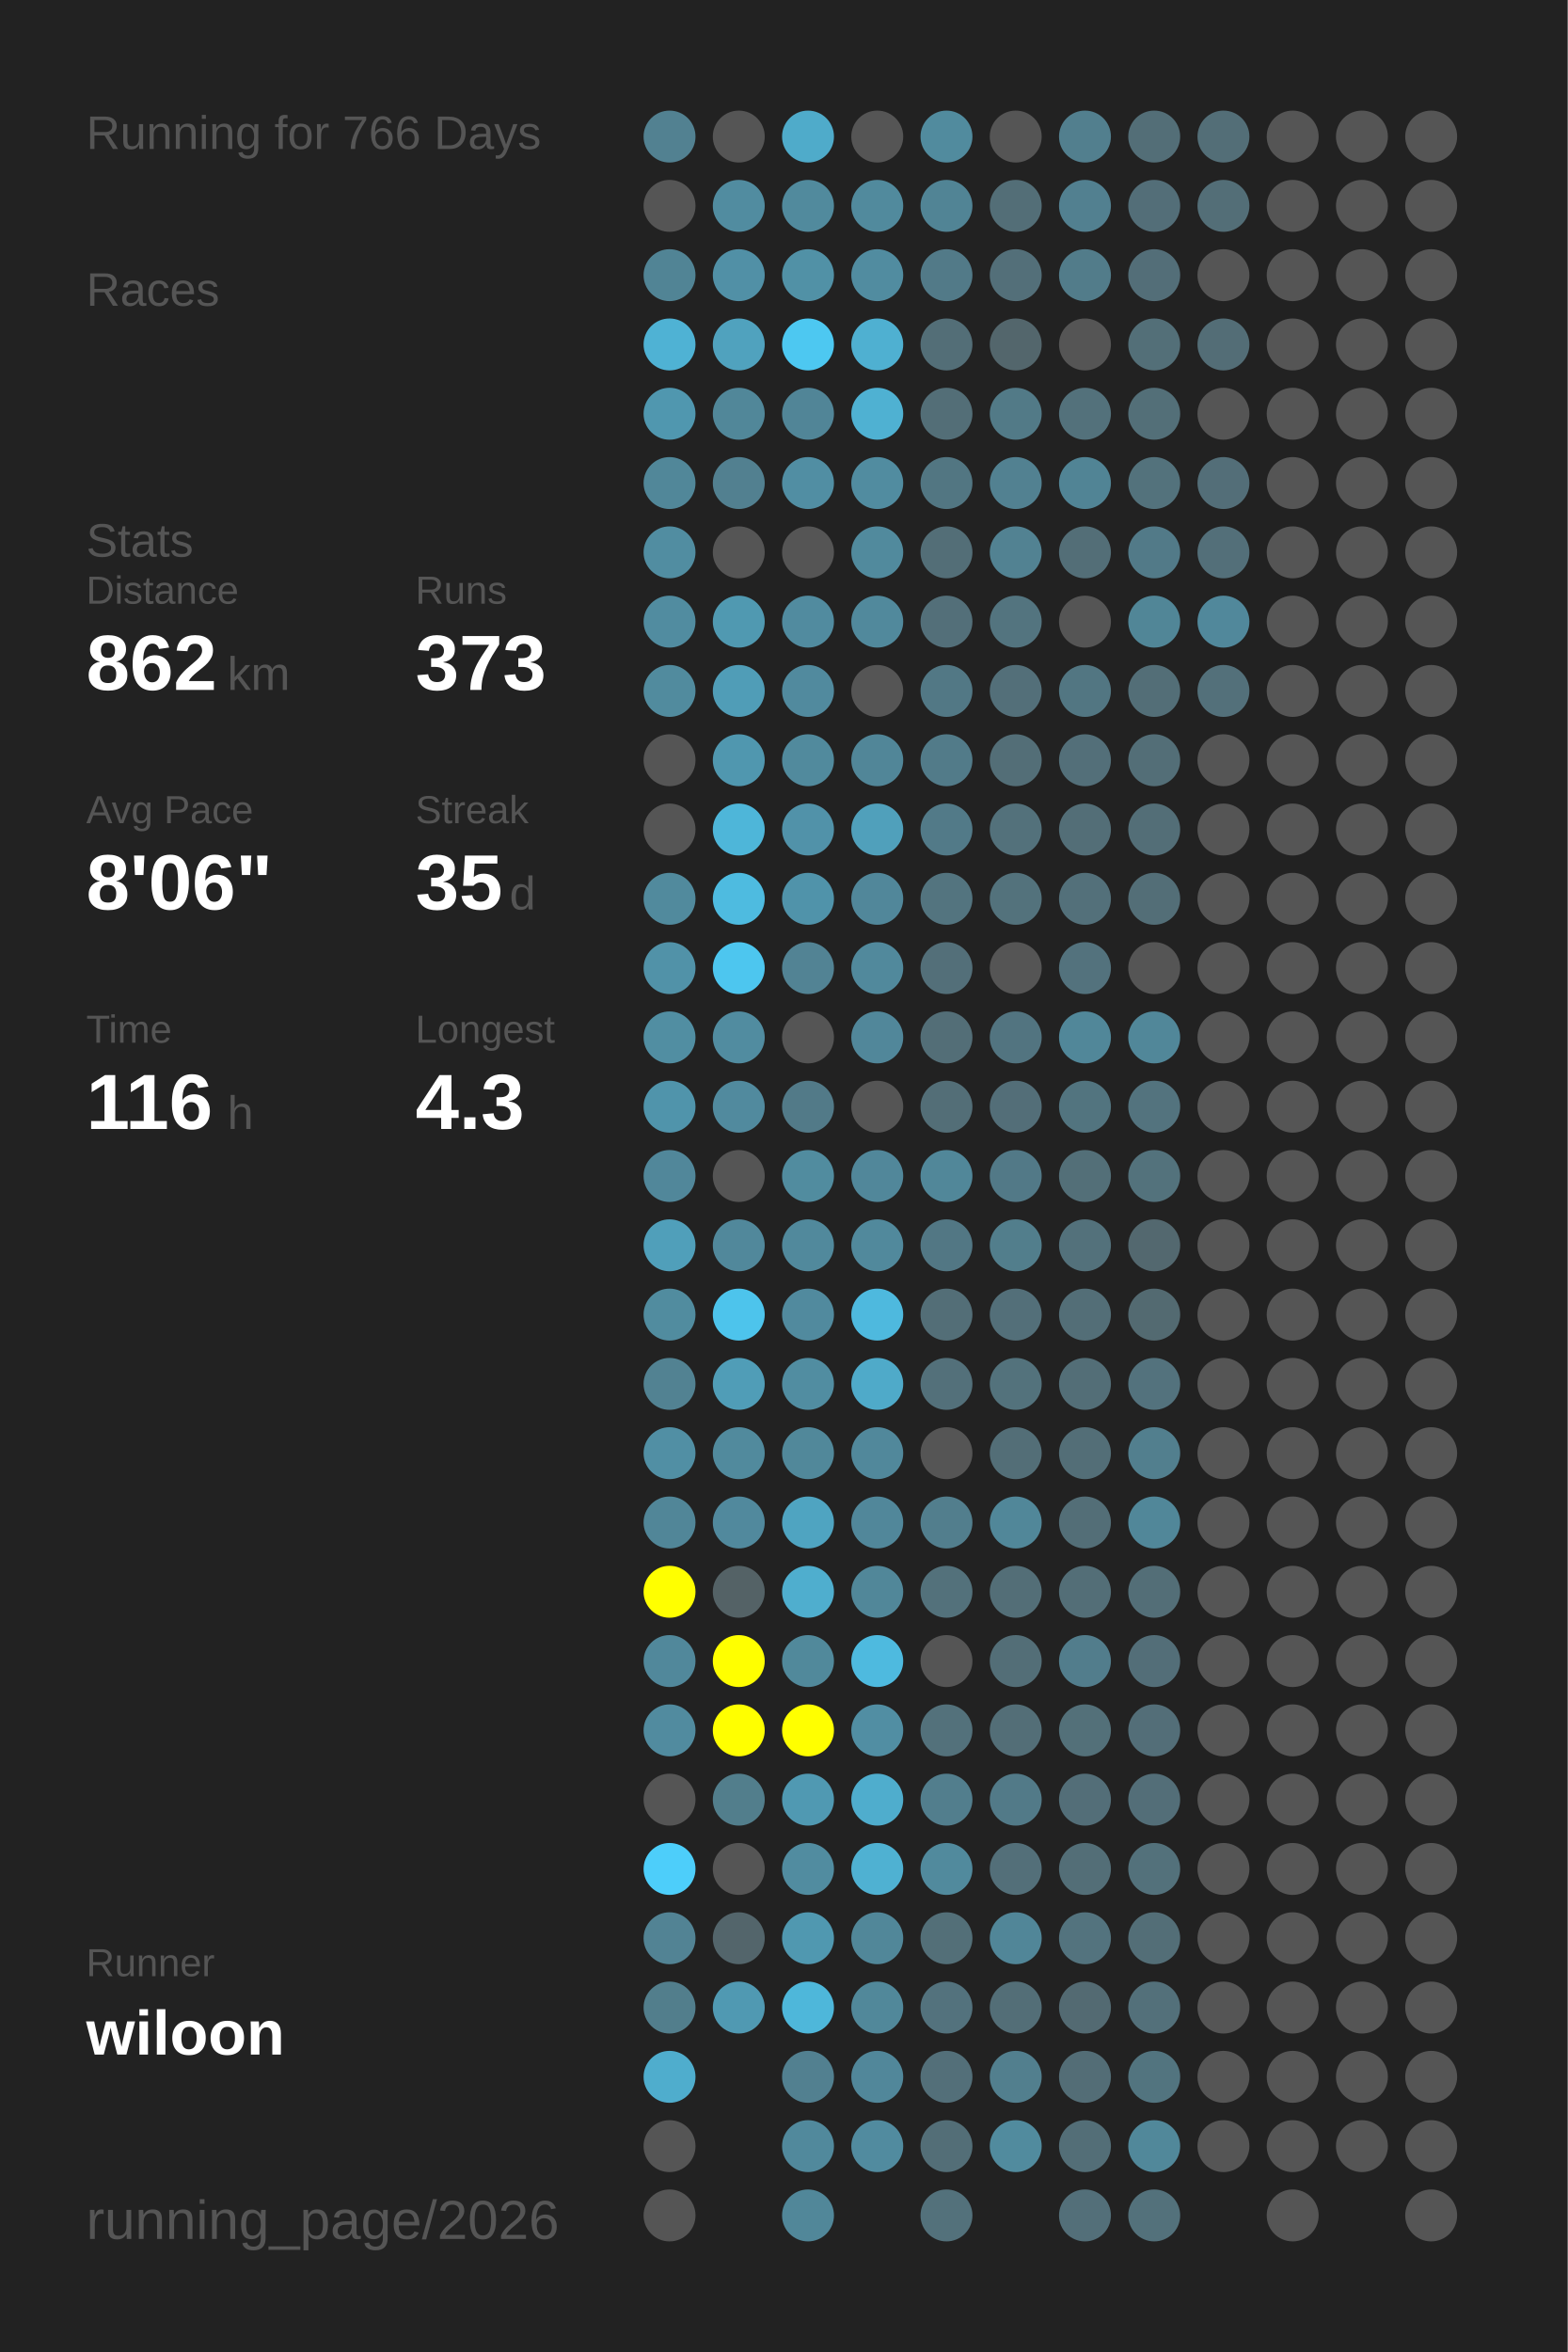
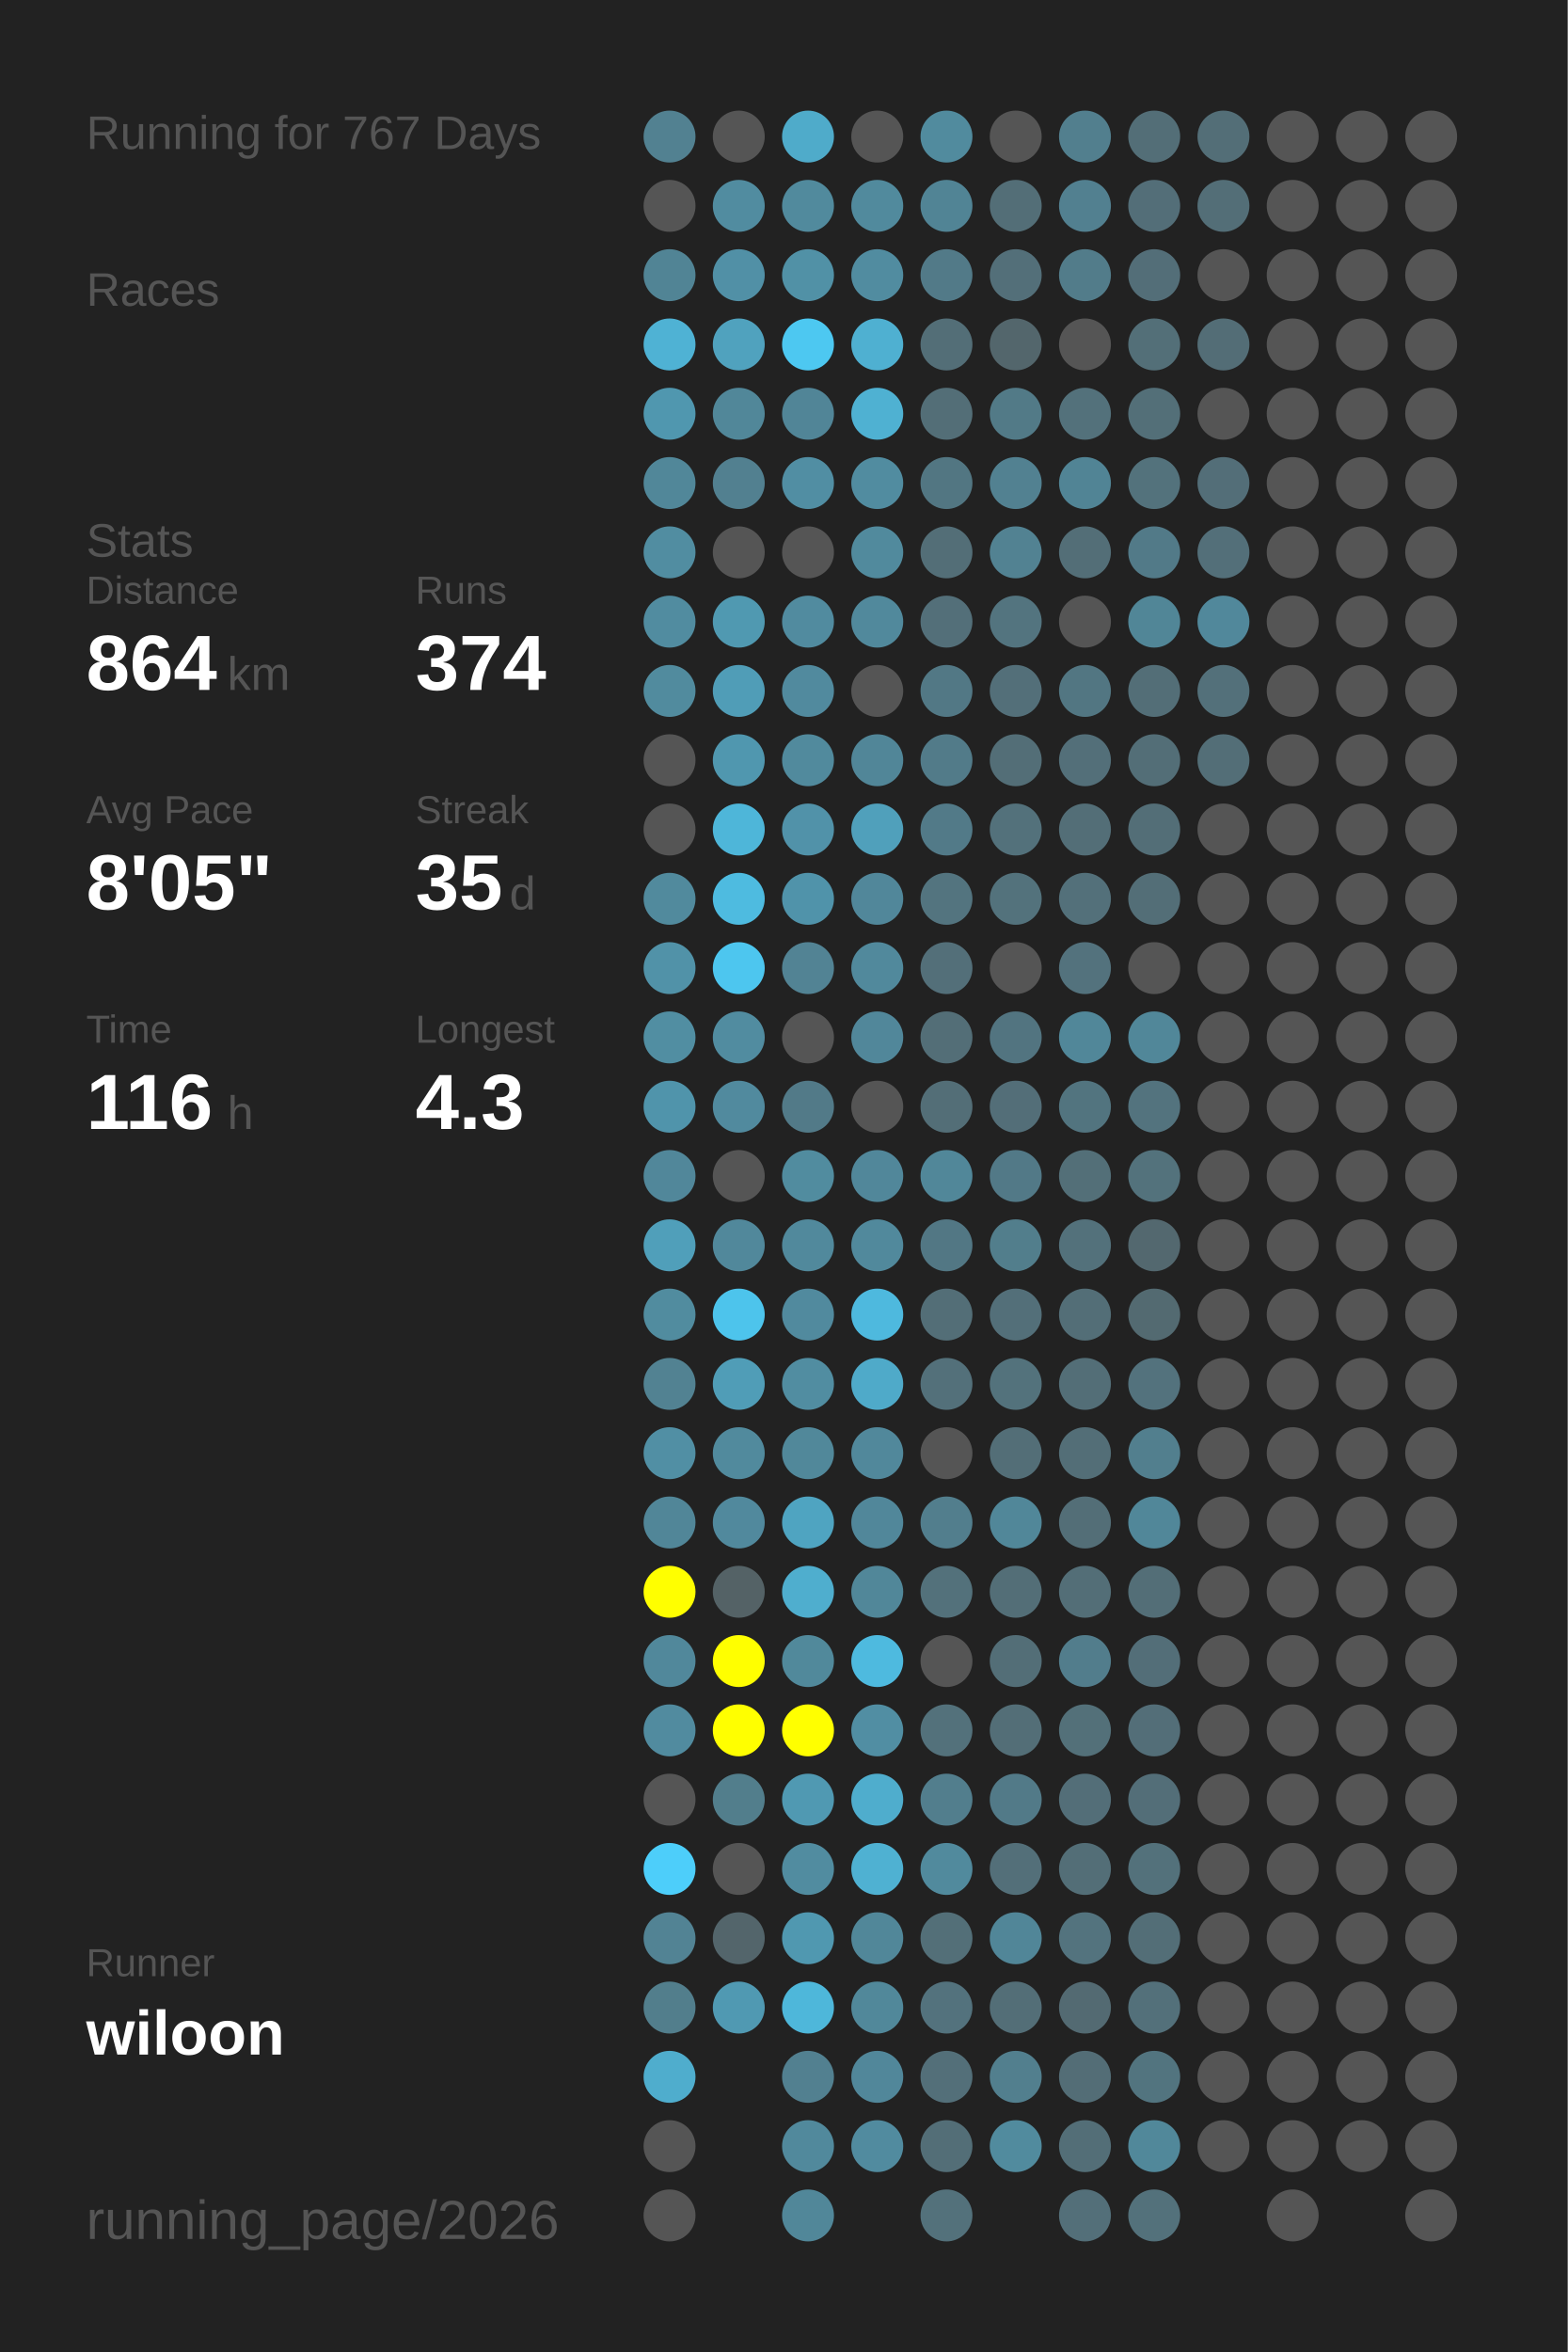
<svg xmlns="http://www.w3.org/2000/svg" baseProfile="full" height="300mm" version="1.1" viewBox="0,0,200,300" width="200mm">
  <defs />
  <rect fill="#222222" height="300" width="200" x="0" y="0" />
-   <text fill="#555555" style="font-size:6px; font-family:Arial;" x="11" y="19">Running for 766 Days</text>
+   <text fill="#555555" style="font-size:6px; font-family:Arial;" x="11" y="19">Running for 767 Days</text>
  <text fill="#555555" style="font-size:6px; font-family:Arial;" x="11" y="39">Races</text>
  <text fill="#555555" style="font-size:6px; font-family:Arial;" x="11" y="71">Stats</text>
  <text fill="#555555" style="font-size:5px; font-family:Arial;" x="11" y="77">Distance</text>
-   <text fill="#FFFFFF" style="font-size:10px; font-family:Arial; font-weight:bold;" x="11" y="88">862</text>
+   <text fill="#FFFFFF" style="font-size:10px; font-family:Arial; font-weight:bold;" x="11" y="88">864</text>
  <text fill="#555555" style="font-size:6px; font-family:Arial;" x="29" y="88">km</text>
  <text fill="#555555" style="font-size:5px; font-family:Arial;" x="53" y="77">Runs</text>
-   <text fill="#FFFFFF" style="font-size:10px; font-family:Arial; font-weight:bold;" x="53" y="88">373</text>
+   <text fill="#FFFFFF" style="font-size:10px; font-family:Arial; font-weight:bold;" x="53" y="88">374</text>
  <text fill="#555555" style="font-size:5px; font-family:Arial;" x="11" y="105">Avg Pace</text>
-   <text fill="#FFFFFF" style="font-size:10px; font-family:Arial; font-weight:bold;" x="11" y="116">8'06"</text>
+   <text fill="#FFFFFF" style="font-size:10px; font-family:Arial; font-weight:bold;" x="11" y="116">8'05"</text>
  <text fill="#555555" style="font-size:5px; font-family:Arial;" x="53" y="105">Streak</text>
  <text fill="#FFFFFF" style="font-size:10px; font-family:Arial; font-weight:bold;" x="53" y="116">35</text>
  <text fill="#555555" style="font-size:6px; font-family:Arial;" x="65" y="116">d</text>
  <text fill="#555555" style="font-size:5px; font-family:Arial;" x="11" y="133">Time</text>
  <text fill="#FFFFFF" style="font-size:10px; font-family:Arial; font-weight:bold;" x="11" y="144">116</text>
  <text fill="#555555" style="font-size:6px; font-family:Arial;" x="29" y="144">h</text>
  <text fill="#555555" style="font-size:5px; font-family:Arial;" x="53" y="133">Longest</text>
  <text fill="#FFFFFF" style="font-size:10px; font-family:Arial; font-weight:bold;" x="53" y="144">4.3</text>
  <text fill="#555555" style="font-size:5px; font-family:Arial;" x="11" y="252.065">Runner</text>
  <text fill="#FFFFFF" style="font-size:8px; font-family:Arial; font-weight:bold;" x="11" y="262.065">wiloon</text>
  <text fill="#555555" style="font-size:7px; font-family:Arial;" x="11" y="285.581">running_page/2026</text>
  <circle cx="85.417" cy="17.419" fill="#528191" r="3.312" />
  <circle cx="85.417" cy="26.258" fill="#555555" r="3.312" />
  <circle cx="85.417" cy="35.097" fill="#518495" r="3.312" />
  <circle cx="85.417" cy="43.935" fill="#4fb2d4" r="3.312" />
  <circle cx="85.417" cy="52.774" fill="#5097af" r="3.312" />
  <circle cx="85.417" cy="61.613" fill="#518799" r="3.312" />
  <circle cx="85.417" cy="70.452" fill="#518da1" r="3.312" />
  <circle cx="85.417" cy="79.29" fill="#518ca0" r="3.312" />
  <circle cx="85.417" cy="88.129" fill="#518b9e" r="3.312" />
  <circle cx="85.417" cy="96.968" fill="#555555" r="3.312" />
  <circle cx="85.417" cy="105.806" fill="#555555" r="3.312" />
  <circle cx="85.417" cy="114.645" fill="#518a9d" r="3.312" />
  <circle cx="85.417" cy="123.484" fill="#5192a8" r="3.312" />
  <circle cx="85.417" cy="132.323" fill="#518ea2" r="3.312" />
  <circle cx="85.417" cy="141.161" fill="#5094ab" r="3.312" />
  <circle cx="85.417" cy="150" fill="#51879a" r="3.312" />
  <circle cx="85.417" cy="158.839" fill="#509fba" r="3.312" />
  <circle cx="85.417" cy="167.677" fill="#518c9f" r="3.312" />
  <circle cx="85.417" cy="176.516" fill="#528292" r="3.312" />
  <circle cx="85.417" cy="185.355" fill="#518fa4" r="3.312" />
  <circle cx="85.417" cy="194.194" fill="#518698" r="3.312" />
  <circle cx="85.417" cy="203.032" fill="#FFFF00" r="3.312" />
  <circle cx="85.417" cy="211.871" fill="#51889b" r="3.312" />
  <circle cx="85.417" cy="220.71" fill="#518b9f" r="3.312" />
  <circle cx="85.417" cy="229.548" fill="#555555" r="3.312" />
  <circle cx="85.417" cy="238.387" fill="#4dcefa" r="3.312" />
  <circle cx="85.417" cy="247.226" fill="#528394" r="3.312" />
  <circle cx="85.417" cy="256.065" fill="#527e8c" r="3.312" />
  <circle cx="85.417" cy="264.903" fill="#4fadcd" r="3.312" />
  <circle cx="85.417" cy="273.742" fill="#555555" r="3.312" />
  <circle cx="85.417" cy="282.581" fill="#555555" r="3.312" />
  <circle cx="94.25" cy="17.419" fill="#555555" r="3.312" />
  <circle cx="94.25" cy="26.258" fill="#518ca0" r="3.312" />
  <circle cx="94.25" cy="35.097" fill="#5190a6" r="3.312" />
  <circle cx="94.25" cy="43.935" fill="#50a2be" r="3.312" />
  <circle cx="94.25" cy="52.774" fill="#518799" r="3.312" />
  <circle cx="94.25" cy="61.613" fill="#528090" r="3.312" />
  <circle cx="94.25" cy="70.452" fill="#555555" r="3.312" />
  <circle cx="94.25" cy="79.29" fill="#5099b1" r="3.312" />
  <circle cx="94.25" cy="88.129" fill="#509db7" r="3.312" />
  <circle cx="94.25" cy="96.968" fill="#5097af" r="3.312" />
  <circle cx="94.25" cy="105.806" fill="#4eb6d9" r="3.312" />
  <circle cx="94.25" cy="114.645" fill="#4ebbe0" r="3.312" />
  <circle cx="94.25" cy="123.484" fill="#4dc6ef" r="3.312" />
  <circle cx="94.25" cy="132.323" fill="#518ca0" r="3.312" />
  <circle cx="94.25" cy="141.161" fill="#518a9e" r="3.312" />
  <circle cx="94.25" cy="150" fill="#555555" r="3.312" />
  <circle cx="94.25" cy="158.839" fill="#51889b" r="3.312" />
  <circle cx="94.25" cy="167.677" fill="#4dc4ec" r="3.312" />
  <circle cx="94.25" cy="176.516" fill="#509db7" r="3.312" />
  <circle cx="94.25" cy="185.355" fill="#518a9d" r="3.312" />
  <circle cx="94.25" cy="194.194" fill="#51899d" r="3.312" />
  <circle cx="94.25" cy="203.032" fill="#546266" r="3.312" />
  <circle cx="94.25" cy="211.871" fill="#FFFF00" r="3.312" />
  <circle cx="94.25" cy="220.71" fill="#FFFF00" r="3.312" />
  <circle cx="94.25" cy="229.548" fill="#527e8c" r="3.312" />
  <circle cx="94.25" cy="238.387" fill="#555555" r="3.312" />
  <circle cx="94.25" cy="247.226" fill="#53656b" r="3.312" />
  <circle cx="94.25" cy="256.065" fill="#5099b2" r="3.312" />
  <circle cx="103.083" cy="17.419" fill="#4fabca" r="3.312" />
  <circle cx="103.083" cy="26.258" fill="#518a9d" r="3.312" />
  <circle cx="103.083" cy="35.097" fill="#5191a6" r="3.312" />
  <circle cx="103.083" cy="43.935" fill="#4dc8f1" r="3.312" />
  <circle cx="103.083" cy="52.774" fill="#518597" r="3.312" />
  <circle cx="103.083" cy="61.613" fill="#518ea3" r="3.312" />
  <circle cx="103.083" cy="70.452" fill="#555555" r="3.312" />
  <circle cx="103.083" cy="79.29" fill="#518b9f" r="3.312" />
  <circle cx="103.083" cy="88.129" fill="#518a9e" r="3.312" />
  <circle cx="103.083" cy="96.968" fill="#518a9d" r="3.312" />
  <circle cx="103.083" cy="105.806" fill="#5192a9" r="3.312" />
  <circle cx="103.083" cy="114.645" fill="#5093aa" r="3.312" />
  <circle cx="103.083" cy="123.484" fill="#528394" r="3.312" />
  <circle cx="103.083" cy="132.323" fill="#555555" r="3.312" />
  <circle cx="103.083" cy="141.161" fill="#527a88" r="3.312" />
  <circle cx="103.083" cy="150" fill="#518c9f" r="3.312" />
  <circle cx="103.083" cy="158.839" fill="#51899c" r="3.312" />
  <circle cx="103.083" cy="167.677" fill="#518a9e" r="3.312" />
  <circle cx="103.083" cy="176.516" fill="#518da1" r="3.312" />
  <circle cx="103.083" cy="185.355" fill="#51889a" r="3.312" />
  <circle cx="103.083" cy="194.194" fill="#4fa4c1" r="3.312" />
  <circle cx="103.083" cy="203.032" fill="#4faece" r="3.312" />
  <circle cx="103.083" cy="211.871" fill="#51899b" r="3.312" />
  <circle cx="103.083" cy="220.71" fill="#FFFF00" r="3.312" />
  <circle cx="103.083" cy="229.548" fill="#5099b2" r="3.312" />
  <circle cx="103.083" cy="238.387" fill="#518ca0" r="3.312" />
  <circle cx="103.083" cy="247.226" fill="#5098b0" r="3.312" />
  <circle cx="103.083" cy="256.065" fill="#4eb7da" r="3.312" />
  <circle cx="103.083" cy="264.903" fill="#528090" r="3.312" />
  <circle cx="103.083" cy="273.742" fill="#51899c" r="3.312" />
  <circle cx="103.083" cy="282.581" fill="#518799" r="3.312" />
  <circle cx="111.917" cy="17.419" fill="#555555" r="3.312" />
  <circle cx="111.917" cy="26.258" fill="#518a9d" r="3.312" />
  <circle cx="111.917" cy="35.097" fill="#518ca0" r="3.312" />
  <circle cx="111.917" cy="43.935" fill="#4fb0d1" r="3.312" />
  <circle cx="111.917" cy="52.774" fill="#4fb1d2" r="3.312" />
  <circle cx="111.917" cy="61.613" fill="#518ca0" r="3.312" />
  <circle cx="111.917" cy="70.452" fill="#518a9d" r="3.312" />
  <circle cx="111.917" cy="79.29" fill="#51899c" r="3.312" />
  <circle cx="111.917" cy="88.129" fill="#555555" r="3.312" />
  <circle cx="111.917" cy="96.968" fill="#518698" r="3.312" />
  <circle cx="111.917" cy="105.806" fill="#50a0bb" r="3.312" />
  <circle cx="111.917" cy="114.645" fill="#51879a" r="3.312" />
  <circle cx="111.917" cy="123.484" fill="#51899c" r="3.312" />
  <circle cx="111.917" cy="132.323" fill="#51879a" r="3.312" />
  <circle cx="111.917" cy="141.161" fill="#555555" r="3.312" />
  <circle cx="111.917" cy="150" fill="#51879a" r="3.312" />
  <circle cx="111.917" cy="158.839" fill="#51899c" r="3.312" />
  <circle cx="111.917" cy="167.677" fill="#4eb9de" r="3.312" />
  <circle cx="111.917" cy="176.516" fill="#4faac9" r="3.312" />
  <circle cx="111.917" cy="185.355" fill="#51889b" r="3.312" />
  <circle cx="111.917" cy="194.194" fill="#51879a" r="3.312" />
  <circle cx="111.917" cy="203.032" fill="#518799" r="3.312" />
  <circle cx="111.917" cy="211.871" fill="#4ebadf" r="3.312" />
  <circle cx="111.917" cy="220.71" fill="#518ea3" r="3.312" />
  <circle cx="111.917" cy="229.548" fill="#4fadcd" r="3.312" />
  <circle cx="111.917" cy="238.387" fill="#4fb1d2" r="3.312" />
  <circle cx="111.917" cy="247.226" fill="#518799" r="3.312" />
  <circle cx="111.917" cy="256.065" fill="#51889a" r="3.312" />
  <circle cx="111.917" cy="264.903" fill="#51879a" r="3.312" />
  <circle cx="111.917" cy="273.742" fill="#518b9f" r="3.312" />
  <circle cx="120.75" cy="17.419" fill="#518b9e" r="3.312" />
  <circle cx="120.75" cy="26.258" fill="#518495" r="3.312" />
  <circle cx="120.75" cy="35.097" fill="#527a88" r="3.312" />
  <circle cx="120.75" cy="43.935" fill="#536e77" r="3.312" />
  <circle cx="120.75" cy="52.774" fill="#536e77" r="3.312" />
  <circle cx="120.75" cy="61.613" fill="#527682" r="3.312" />
  <circle cx="120.75" cy="70.452" fill="#536e77" r="3.312" />
  <circle cx="120.75" cy="79.29" fill="#536f79" r="3.312" />
  <circle cx="120.75" cy="88.129" fill="#527885" r="3.312" />
  <circle cx="120.75" cy="96.968" fill="#527b89" r="3.312" />
  <circle cx="120.75" cy="105.806" fill="#527a88" r="3.312" />
  <circle cx="120.75" cy="114.645" fill="#53747f" r="3.312" />
  <circle cx="120.75" cy="123.484" fill="#536f79" r="3.312" />
  <circle cx="120.75" cy="132.323" fill="#536e77" r="3.312" />
  <circle cx="120.75" cy="141.161" fill="#536e77" r="3.312" />
  <circle cx="120.75" cy="150" fill="#518799" r="3.312" />
  <circle cx="120.75" cy="158.839" fill="#527784" r="3.312" />
  <circle cx="120.75" cy="167.677" fill="#536e77" r="3.312" />
  <circle cx="120.75" cy="176.516" fill="#53707a" r="3.312" />
  <circle cx="120.75" cy="185.355" fill="#555555" r="3.312" />
  <circle cx="120.75" cy="194.194" fill="#527e8d" r="3.312" />
  <circle cx="120.75" cy="203.032" fill="#53717b" r="3.312" />
  <circle cx="120.75" cy="211.871" fill="#555555" r="3.312" />
  <circle cx="120.75" cy="220.71" fill="#53717b" r="3.312" />
  <circle cx="120.75" cy="229.548" fill="#527e8d" r="3.312" />
  <circle cx="120.75" cy="238.387" fill="#518a9d" r="3.312" />
  <circle cx="120.75" cy="247.226" fill="#536f78" r="3.312" />
  <circle cx="120.75" cy="256.065" fill="#53727d" r="3.312" />
  <circle cx="120.75" cy="264.903" fill="#536f79" r="3.312" />
  <circle cx="120.75" cy="273.742" fill="#536e77" r="3.312" />
  <circle cx="120.75" cy="282.581" fill="#53717b" r="3.312" />
  <circle cx="129.583" cy="17.419" fill="#555555" r="3.312" />
  <circle cx="129.583" cy="26.258" fill="#536e77" r="3.312" />
  <circle cx="129.583" cy="35.097" fill="#536f79" r="3.312" />
  <circle cx="129.583" cy="43.935" fill="#53666c" r="3.312" />
  <circle cx="129.583" cy="52.774" fill="#527a87" r="3.312" />
  <circle cx="129.583" cy="61.613" fill="#528191" r="3.312" />
  <circle cx="129.583" cy="70.452" fill="#528292" r="3.312" />
  <circle cx="129.583" cy="79.29" fill="#53747f" r="3.312" />
  <circle cx="129.583" cy="88.129" fill="#536f79" r="3.312" />
  <circle cx="129.583" cy="96.968" fill="#536e77" r="3.312" />
  <circle cx="129.583" cy="105.806" fill="#53717b" r="3.312" />
  <circle cx="129.583" cy="114.645" fill="#53727c" r="3.312" />
  <circle cx="129.583" cy="123.484" fill="#555555" r="3.312" />
  <circle cx="129.583" cy="132.323" fill="#527480" r="3.312" />
  <circle cx="129.583" cy="141.161" fill="#536e78" r="3.312" />
  <circle cx="129.583" cy="150" fill="#527987" r="3.312" />
  <circle cx="129.583" cy="158.839" fill="#527e8c" r="3.312" />
  <circle cx="129.583" cy="167.677" fill="#536f79" r="3.312" />
  <circle cx="129.583" cy="176.516" fill="#53727c" r="3.312" />
  <circle cx="129.583" cy="185.355" fill="#536e77" r="3.312" />
  <circle cx="129.583" cy="194.194" fill="#518799" r="3.312" />
  <circle cx="129.583" cy="203.032" fill="#536e77" r="3.312" />
  <circle cx="129.583" cy="211.871" fill="#536e77" r="3.312" />
  <circle cx="129.583" cy="220.71" fill="#536e77" r="3.312" />
  <circle cx="129.583" cy="229.548" fill="#527a88" r="3.312" />
  <circle cx="129.583" cy="238.387" fill="#536f79" r="3.312" />
  <circle cx="129.583" cy="247.226" fill="#518698" r="3.312" />
  <circle cx="129.583" cy="256.065" fill="#536e77" r="3.312" />
  <circle cx="129.583" cy="264.903" fill="#527f8e" r="3.312" />
  <circle cx="129.583" cy="273.742" fill="#518b9e" r="3.312" />
  <circle cx="138.417" cy="17.419" fill="#527f8e" r="3.312" />
  <circle cx="138.417" cy="26.258" fill="#528090" r="3.312" />
  <circle cx="138.417" cy="35.097" fill="#527c8a" r="3.312" />
  <circle cx="138.417" cy="43.935" fill="#555555" r="3.312" />
  <circle cx="138.417" cy="52.774" fill="#53717b" r="3.312" />
  <circle cx="138.417" cy="61.613" fill="#518495" r="3.312" />
  <circle cx="138.417" cy="70.452" fill="#536e77" r="3.312" />
  <circle cx="138.417" cy="79.29" fill="#555555" r="3.312" />
  <circle cx="138.417" cy="88.129" fill="#527682" r="3.312" />
  <circle cx="138.417" cy="96.968" fill="#536f79" r="3.312" />
  <circle cx="138.417" cy="105.806" fill="#536e77" r="3.312" />
  <circle cx="138.417" cy="114.645" fill="#53707a" r="3.312" />
  <circle cx="138.417" cy="123.484" fill="#53727d" r="3.312" />
  <circle cx="138.417" cy="132.323" fill="#518799" r="3.312" />
  <circle cx="138.417" cy="141.161" fill="#52747f" r="3.312" />
  <circle cx="138.417" cy="150" fill="#536f78" r="3.312" />
  <circle cx="138.417" cy="158.839" fill="#53717b" r="3.312" />
  <circle cx="138.417" cy="167.677" fill="#536e77" r="3.312" />
  <circle cx="138.417" cy="176.516" fill="#536e77" r="3.312" />
  <circle cx="138.417" cy="185.355" fill="#536e77" r="3.312" />
  <circle cx="138.417" cy="194.194" fill="#536e77" r="3.312" />
  <circle cx="138.417" cy="203.032" fill="#536e77" r="3.312" />
  <circle cx="138.417" cy="211.871" fill="#527d8c" r="3.312" />
  <circle cx="138.417" cy="220.71" fill="#537079" r="3.312" />
  <circle cx="138.417" cy="229.548" fill="#536e78" r="3.312" />
  <circle cx="138.417" cy="238.387" fill="#536e77" r="3.312" />
  <circle cx="138.417" cy="247.226" fill="#53737e" r="3.312" />
  <circle cx="138.417" cy="256.065" fill="#536a72" r="3.312" />
  <circle cx="138.417" cy="264.903" fill="#536d76" r="3.312" />
  <circle cx="138.417" cy="273.742" fill="#536e77" r="3.312" />
  <circle cx="138.417" cy="282.581" fill="#536f79" r="3.312" />
  <circle cx="147.25" cy="17.419" fill="#536e77" r="3.312" />
  <circle cx="147.25" cy="26.258" fill="#536e78" r="3.312" />
  <circle cx="147.25" cy="35.097" fill="#536e78" r="3.312" />
  <circle cx="147.25" cy="43.935" fill="#536f78" r="3.312" />
  <circle cx="147.25" cy="52.774" fill="#536f78" r="3.312" />
  <circle cx="147.25" cy="61.613" fill="#53727c" r="3.312" />
  <circle cx="147.25" cy="70.452" fill="#527a88" r="3.312" />
  <circle cx="147.25" cy="79.29" fill="#518697" r="3.312" />
  <circle cx="147.25" cy="88.129" fill="#536e77" r="3.312" />
  <circle cx="147.25" cy="96.968" fill="#536e77" r="3.312" />
  <circle cx="147.25" cy="105.806" fill="#536e77" r="3.312" />
  <circle cx="147.25" cy="114.645" fill="#536e77" r="3.312" />
  <circle cx="147.25" cy="123.484" fill="#555555" r="3.312" />
  <circle cx="147.25" cy="132.323" fill="#518799" r="3.312" />
  <circle cx="147.25" cy="141.161" fill="#53737e" r="3.312" />
  <circle cx="147.25" cy="150" fill="#53727c" r="3.312" />
  <circle cx="147.25" cy="158.839" fill="#53686f" r="3.312" />
  <circle cx="147.25" cy="167.677" fill="#536a71" r="3.312" />
  <circle cx="147.25" cy="176.516" fill="#53727d" r="3.312" />
  <circle cx="147.25" cy="185.355" fill="#527f8e" r="3.312" />
  <circle cx="147.25" cy="194.194" fill="#518799" r="3.312" />
  <circle cx="147.25" cy="203.032" fill="#536e77" r="3.312" />
  <circle cx="147.25" cy="211.871" fill="#536e78" r="3.312" />
  <circle cx="147.25" cy="220.71" fill="#536e78" r="3.312" />
  <circle cx="147.25" cy="229.548" fill="#536e78" r="3.312" />
  <circle cx="147.25" cy="238.387" fill="#53717b" r="3.312" />
  <circle cx="147.25" cy="247.226" fill="#536e77" r="3.312" />
  <circle cx="147.25" cy="256.065" fill="#53707a" r="3.312" />
  <circle cx="147.25" cy="264.903" fill="#52747f" r="3.312" />
  <circle cx="147.25" cy="273.742" fill="#51889a" r="3.312" />
  <circle cx="147.25" cy="282.581" fill="#53717b" r="3.312" />
  <circle cx="156.083" cy="17.419" fill="#536e77" r="3.312" />
  <circle cx="156.083" cy="26.258" fill="#536e77" r="3.312" />
  <circle cx="156.083" cy="35.097" fill="#555555" r="3.312" />
  <circle cx="156.083" cy="43.935" fill="#536d76" r="3.312" />
  <circle cx="156.083" cy="52.774" fill="#555555" r="3.312" />
  <circle cx="156.083" cy="61.613" fill="#536e78" r="3.312" />
  <circle cx="156.083" cy="70.452" fill="#536f79" r="3.312" />
  <circle cx="156.083" cy="79.29" fill="#51889b" r="3.312" />
  <circle cx="156.083" cy="88.129" fill="#53707a" r="3.312" />
-   <circle cx="156.083" cy="96.968" fill="#555555" r="3.312" />
+   <circle cx="156.083" cy="96.968" fill="#536e77" r="3.312" />
  <circle cx="156.083" cy="105.806" fill="#555555" r="3.312" />
  <circle cx="156.083" cy="114.645" fill="#555555" r="3.312" />
  <circle cx="156.083" cy="123.484" fill="#555555" r="3.312" />
  <circle cx="156.083" cy="132.323" fill="#555555" r="3.312" />
  <circle cx="156.083" cy="141.161" fill="#555555" r="3.312" />
  <circle cx="156.083" cy="150" fill="#555555" r="3.312" />
  <circle cx="156.083" cy="158.839" fill="#555555" r="3.312" />
  <circle cx="156.083" cy="167.677" fill="#555555" r="3.312" />
  <circle cx="156.083" cy="176.516" fill="#555555" r="3.312" />
  <circle cx="156.083" cy="185.355" fill="#555555" r="3.312" />
  <circle cx="156.083" cy="194.194" fill="#555555" r="3.312" />
  <circle cx="156.083" cy="203.032" fill="#555555" r="3.312" />
  <circle cx="156.083" cy="211.871" fill="#555555" r="3.312" />
  <circle cx="156.083" cy="220.71" fill="#555555" r="3.312" />
  <circle cx="156.083" cy="229.548" fill="#555555" r="3.312" />
  <circle cx="156.083" cy="238.387" fill="#555555" r="3.312" />
  <circle cx="156.083" cy="247.226" fill="#555555" r="3.312" />
  <circle cx="156.083" cy="256.065" fill="#555555" r="3.312" />
  <circle cx="156.083" cy="264.903" fill="#555555" r="3.312" />
  <circle cx="156.083" cy="273.742" fill="#555555" r="3.312" />
  <circle cx="164.917" cy="17.419" fill="#555555" r="3.312" />
  <circle cx="164.917" cy="26.258" fill="#555555" r="3.312" />
  <circle cx="164.917" cy="35.097" fill="#555555" r="3.312" />
  <circle cx="164.917" cy="43.935" fill="#555555" r="3.312" />
  <circle cx="164.917" cy="52.774" fill="#555555" r="3.312" />
  <circle cx="164.917" cy="61.613" fill="#555555" r="3.312" />
  <circle cx="164.917" cy="70.452" fill="#555555" r="3.312" />
  <circle cx="164.917" cy="79.29" fill="#555555" r="3.312" />
  <circle cx="164.917" cy="88.129" fill="#555555" r="3.312" />
  <circle cx="164.917" cy="96.968" fill="#555555" r="3.312" />
  <circle cx="164.917" cy="105.806" fill="#555555" r="3.312" />
  <circle cx="164.917" cy="114.645" fill="#555555" r="3.312" />
  <circle cx="164.917" cy="123.484" fill="#555555" r="3.312" />
  <circle cx="164.917" cy="132.323" fill="#555555" r="3.312" />
  <circle cx="164.917" cy="141.161" fill="#555555" r="3.312" />
  <circle cx="164.917" cy="150" fill="#555555" r="3.312" />
  <circle cx="164.917" cy="158.839" fill="#555555" r="3.312" />
  <circle cx="164.917" cy="167.677" fill="#555555" r="3.312" />
  <circle cx="164.917" cy="176.516" fill="#555555" r="3.312" />
  <circle cx="164.917" cy="185.355" fill="#555555" r="3.312" />
  <circle cx="164.917" cy="194.194" fill="#555555" r="3.312" />
  <circle cx="164.917" cy="203.032" fill="#555555" r="3.312" />
  <circle cx="164.917" cy="211.871" fill="#555555" r="3.312" />
  <circle cx="164.917" cy="220.71" fill="#555555" r="3.312" />
  <circle cx="164.917" cy="229.548" fill="#555555" r="3.312" />
  <circle cx="164.917" cy="238.387" fill="#555555" r="3.312" />
  <circle cx="164.917" cy="247.226" fill="#555555" r="3.312" />
  <circle cx="164.917" cy="256.065" fill="#555555" r="3.312" />
  <circle cx="164.917" cy="264.903" fill="#555555" r="3.312" />
  <circle cx="164.917" cy="273.742" fill="#555555" r="3.312" />
  <circle cx="164.917" cy="282.581" fill="#555555" r="3.312" />
  <circle cx="173.75" cy="17.419" fill="#555555" r="3.312" />
  <circle cx="173.75" cy="26.258" fill="#555555" r="3.312" />
  <circle cx="173.75" cy="35.097" fill="#555555" r="3.312" />
  <circle cx="173.75" cy="43.935" fill="#555555" r="3.312" />
  <circle cx="173.75" cy="52.774" fill="#555555" r="3.312" />
  <circle cx="173.75" cy="61.613" fill="#555555" r="3.312" />
  <circle cx="173.75" cy="70.452" fill="#555555" r="3.312" />
  <circle cx="173.75" cy="79.29" fill="#555555" r="3.312" />
  <circle cx="173.75" cy="88.129" fill="#555555" r="3.312" />
  <circle cx="173.75" cy="96.968" fill="#555555" r="3.312" />
  <circle cx="173.75" cy="105.806" fill="#555555" r="3.312" />
  <circle cx="173.75" cy="114.645" fill="#555555" r="3.312" />
  <circle cx="173.75" cy="123.484" fill="#555555" r="3.312" />
  <circle cx="173.75" cy="132.323" fill="#555555" r="3.312" />
  <circle cx="173.75" cy="141.161" fill="#555555" r="3.312" />
  <circle cx="173.75" cy="150" fill="#555555" r="3.312" />
  <circle cx="173.75" cy="158.839" fill="#555555" r="3.312" />
  <circle cx="173.75" cy="167.677" fill="#555555" r="3.312" />
  <circle cx="173.75" cy="176.516" fill="#555555" r="3.312" />
  <circle cx="173.75" cy="185.355" fill="#555555" r="3.312" />
  <circle cx="173.75" cy="194.194" fill="#555555" r="3.312" />
  <circle cx="173.75" cy="203.032" fill="#555555" r="3.312" />
  <circle cx="173.75" cy="211.871" fill="#555555" r="3.312" />
  <circle cx="173.75" cy="220.71" fill="#555555" r="3.312" />
  <circle cx="173.75" cy="229.548" fill="#555555" r="3.312" />
  <circle cx="173.75" cy="238.387" fill="#555555" r="3.312" />
  <circle cx="173.75" cy="247.226" fill="#555555" r="3.312" />
  <circle cx="173.75" cy="256.065" fill="#555555" r="3.312" />
  <circle cx="173.75" cy="264.903" fill="#555555" r="3.312" />
  <circle cx="173.75" cy="273.742" fill="#555555" r="3.312" />
  <circle cx="182.583" cy="17.419" fill="#555555" r="3.312" />
  <circle cx="182.583" cy="26.258" fill="#555555" r="3.312" />
  <circle cx="182.583" cy="35.097" fill="#555555" r="3.312" />
  <circle cx="182.583" cy="43.935" fill="#555555" r="3.312" />
  <circle cx="182.583" cy="52.774" fill="#555555" r="3.312" />
  <circle cx="182.583" cy="61.613" fill="#555555" r="3.312" />
  <circle cx="182.583" cy="70.452" fill="#555555" r="3.312" />
  <circle cx="182.583" cy="79.29" fill="#555555" r="3.312" />
  <circle cx="182.583" cy="88.129" fill="#555555" r="3.312" />
  <circle cx="182.583" cy="96.968" fill="#555555" r="3.312" />
  <circle cx="182.583" cy="105.806" fill="#555555" r="3.312" />
  <circle cx="182.583" cy="114.645" fill="#555555" r="3.312" />
  <circle cx="182.583" cy="123.484" fill="#555555" r="3.312" />
  <circle cx="182.583" cy="132.323" fill="#555555" r="3.312" />
  <circle cx="182.583" cy="141.161" fill="#555555" r="3.312" />
  <circle cx="182.583" cy="150" fill="#555555" r="3.312" />
  <circle cx="182.583" cy="158.839" fill="#555555" r="3.312" />
  <circle cx="182.583" cy="167.677" fill="#555555" r="3.312" />
  <circle cx="182.583" cy="176.516" fill="#555555" r="3.312" />
  <circle cx="182.583" cy="185.355" fill="#555555" r="3.312" />
  <circle cx="182.583" cy="194.194" fill="#555555" r="3.312" />
  <circle cx="182.583" cy="203.032" fill="#555555" r="3.312" />
  <circle cx="182.583" cy="211.871" fill="#555555" r="3.312" />
  <circle cx="182.583" cy="220.71" fill="#555555" r="3.312" />
  <circle cx="182.583" cy="229.548" fill="#555555" r="3.312" />
  <circle cx="182.583" cy="238.387" fill="#555555" r="3.312" />
  <circle cx="182.583" cy="247.226" fill="#555555" r="3.312" />
  <circle cx="182.583" cy="256.065" fill="#555555" r="3.312" />
  <circle cx="182.583" cy="264.903" fill="#555555" r="3.312" />
  <circle cx="182.583" cy="273.742" fill="#555555" r="3.312" />
  <circle cx="182.583" cy="282.581" fill="#555555" r="3.312" />
</svg>
